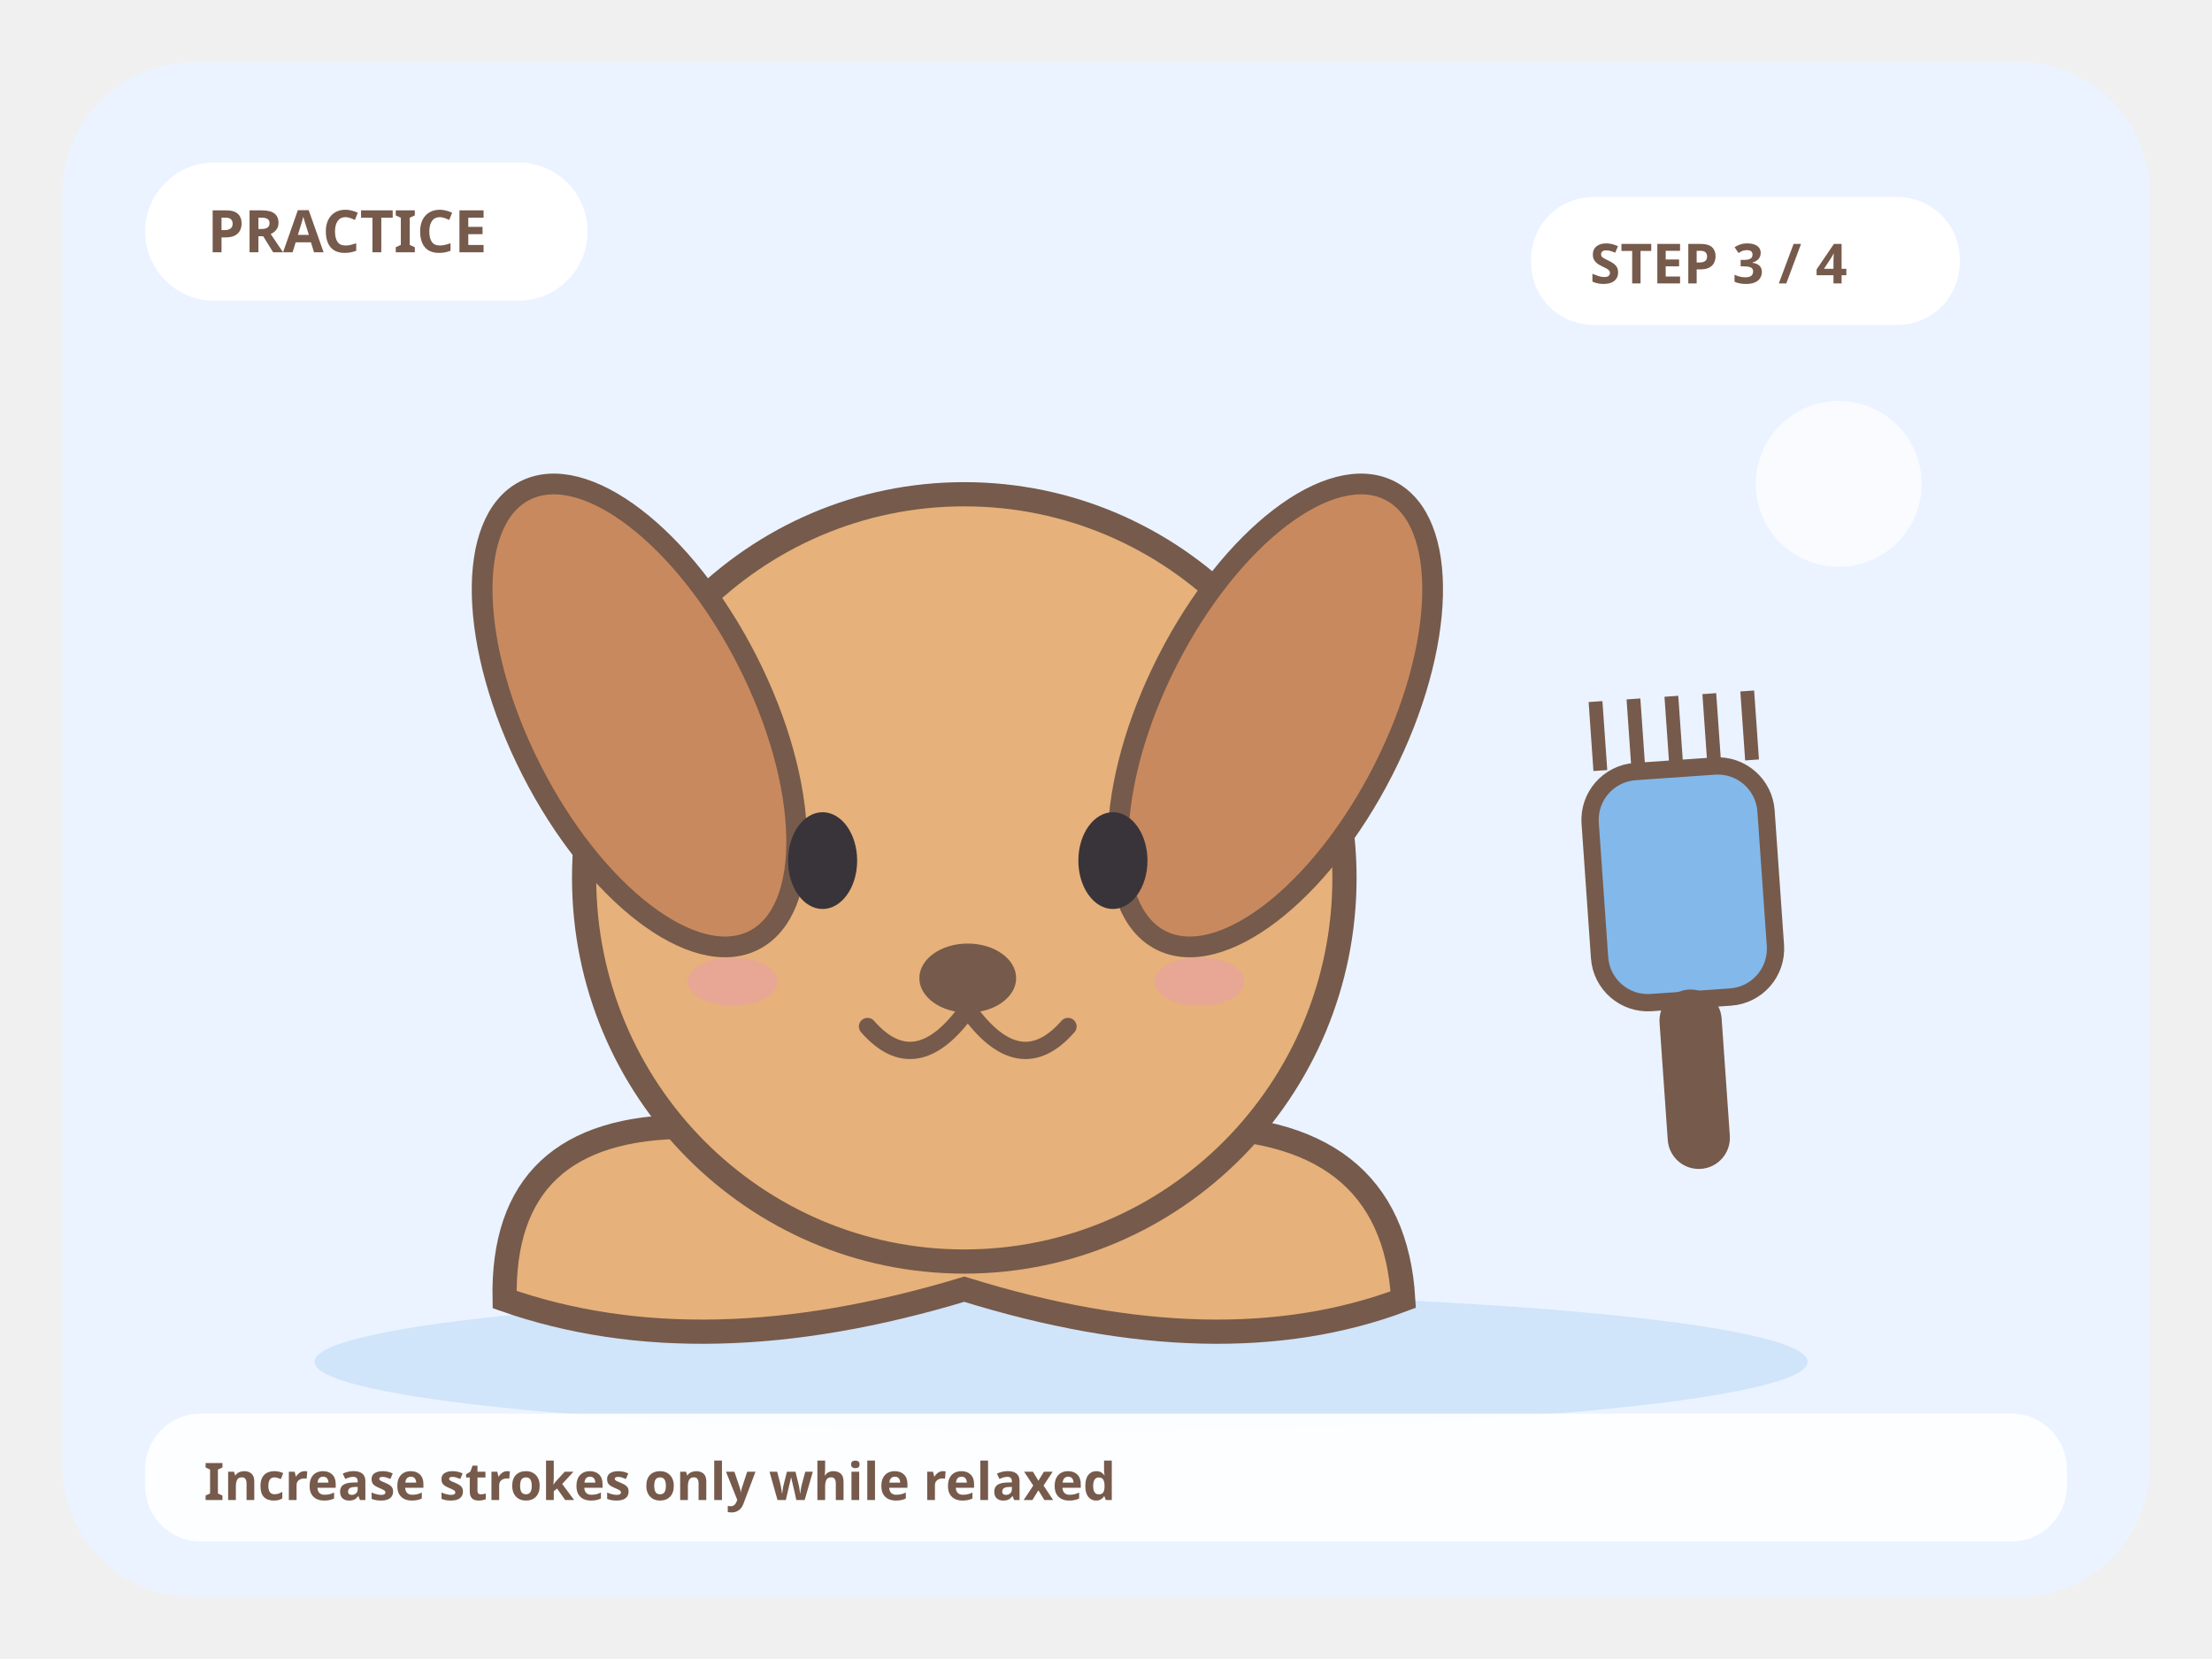
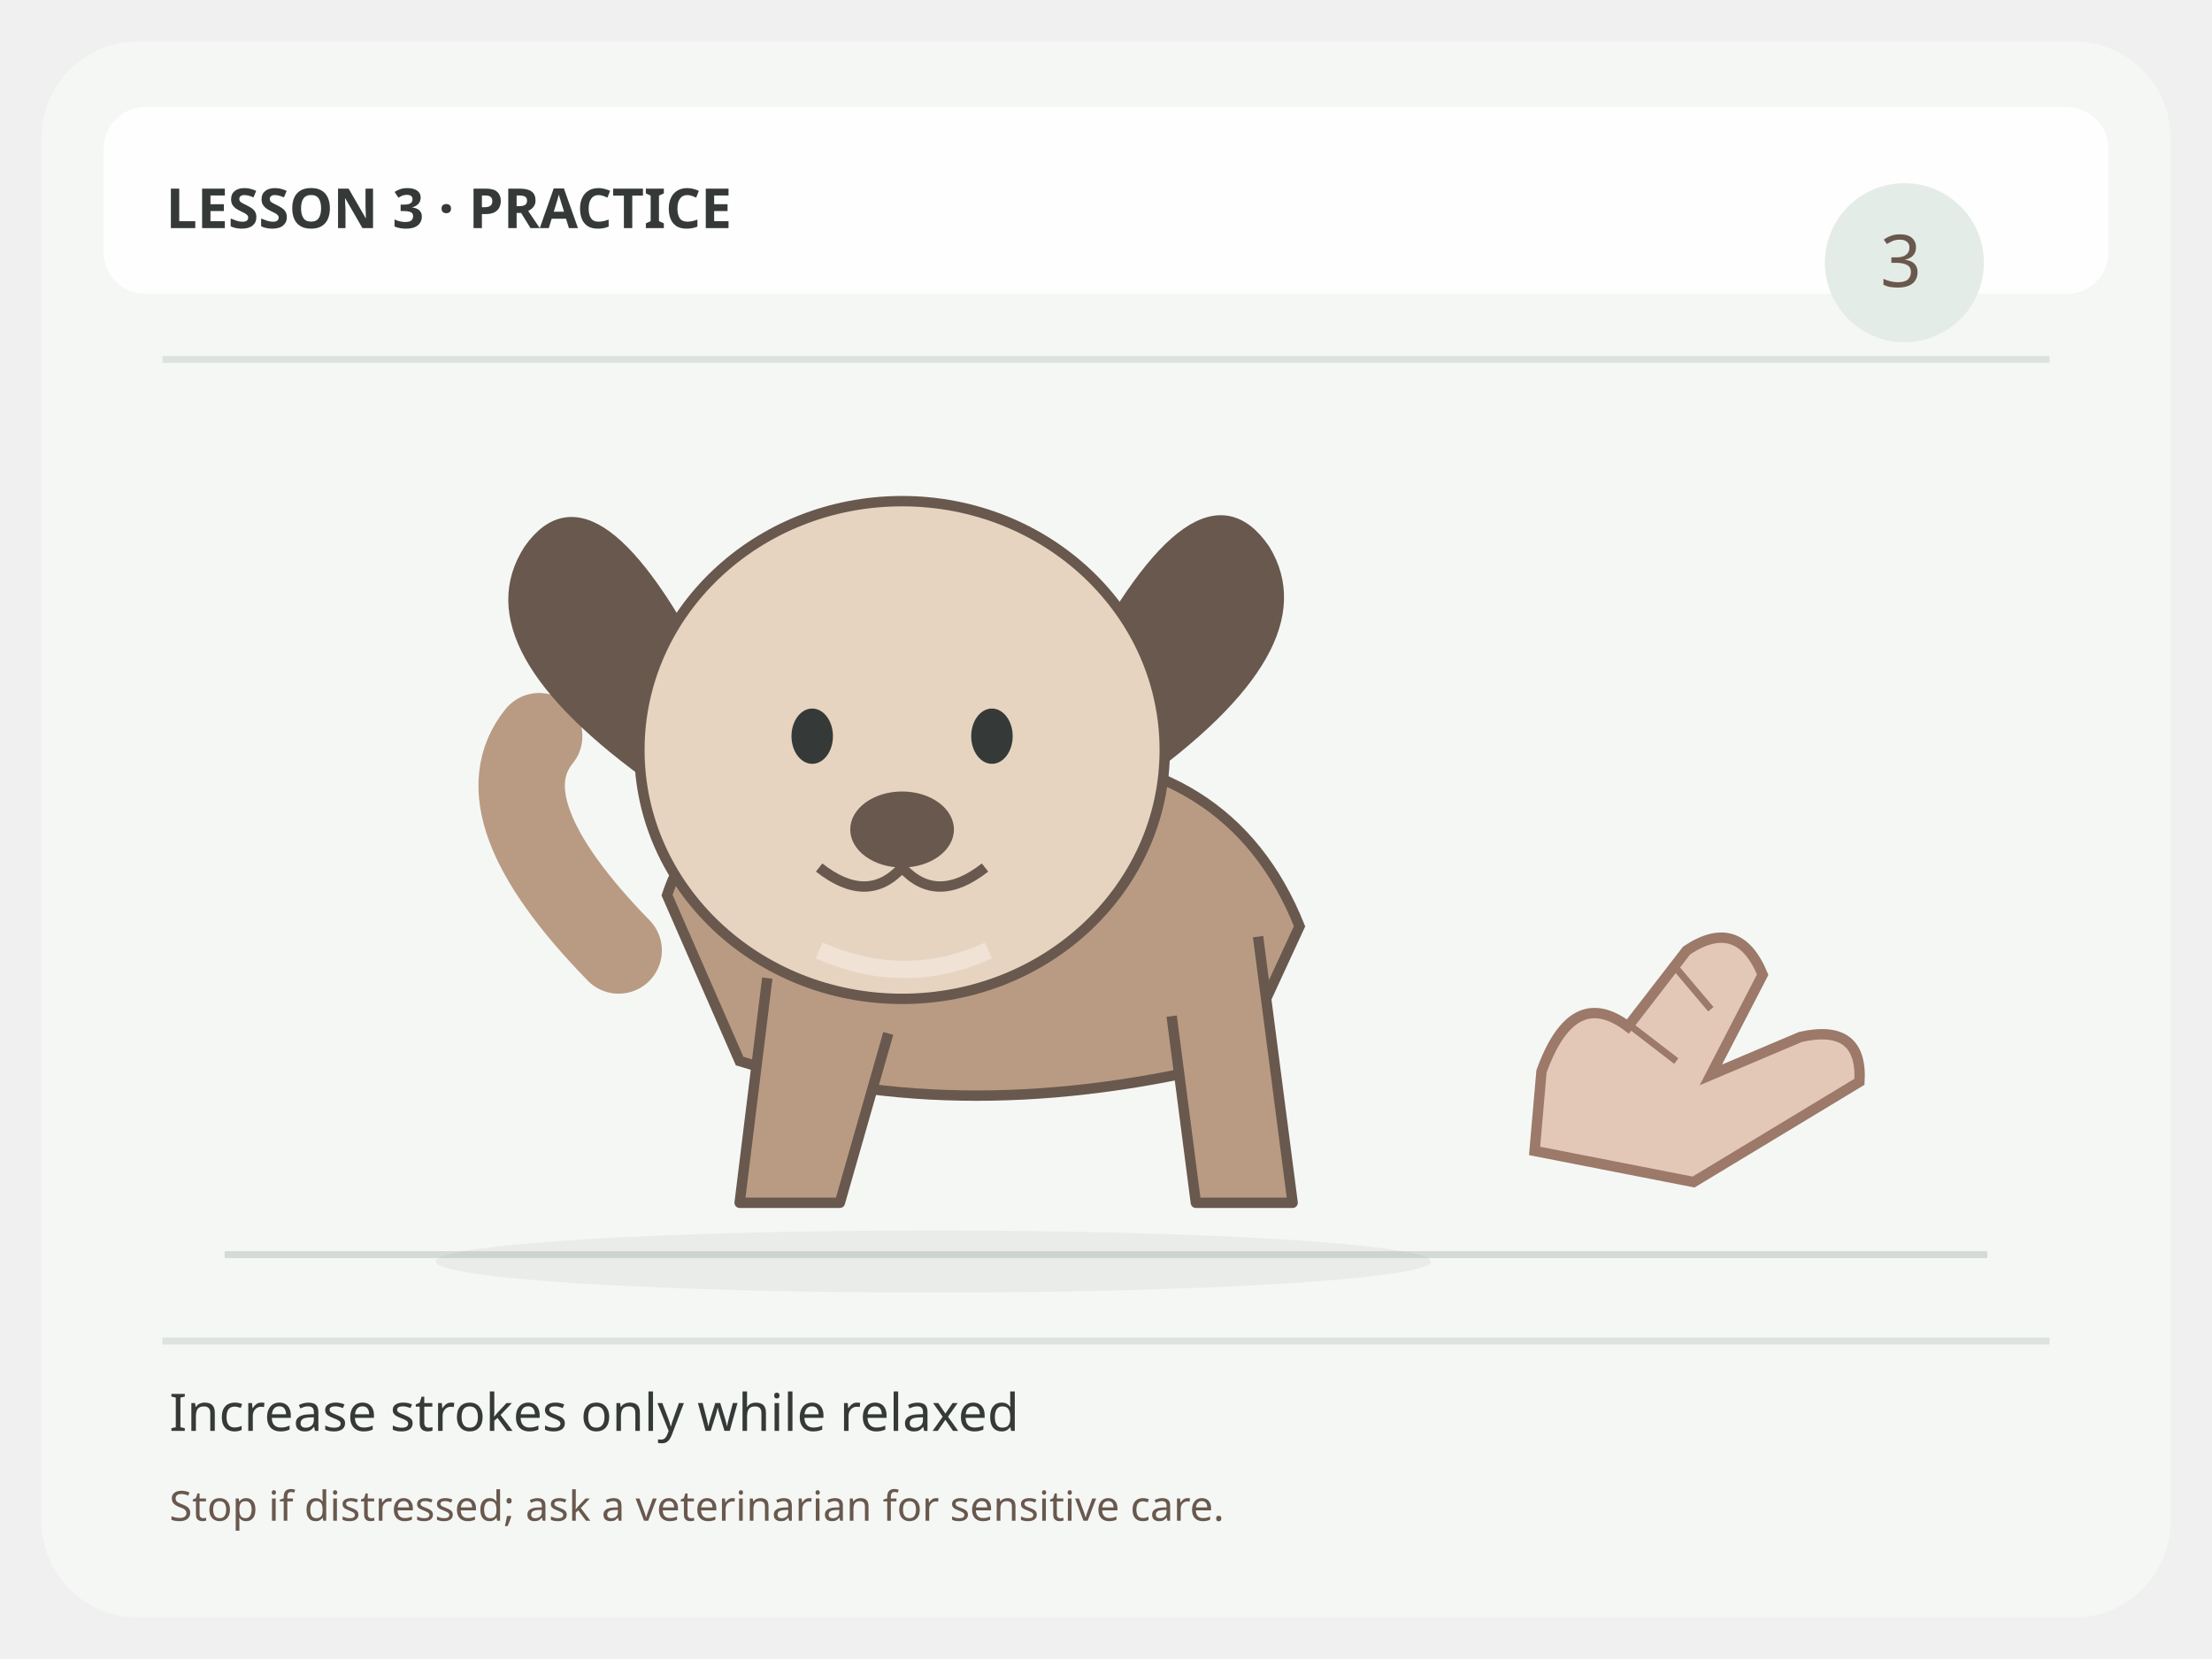
<svg xmlns="http://www.w3.org/2000/svg" viewBox="0 0 640 480" role="img" aria-labelledby="title description">
-   <rect x="18" y="18" width="604" height="444" rx="38" fill="#EAF3FF" />
-   <ellipse cx="307" cy="394" rx="216" ry="20" fill="#83B8EA" opacity=".25" />
-   <circle cx="532" cy="140" r="24" fill="white" opacity=".7" />
-   <g transform="translate(16 -9) rotate(-4 462 274)">
-     <rect x="446" y="232" width="51" height="67" rx="14" fill="#83B8EA" stroke="#765A4B" stroke-width="5" />
-     <path d="M450 231v-20m11 20v-20m11 20v-20m11 20v-20m11 20v-20" stroke="#765A4B" stroke-width="4" />
-     <rect x="462" y="296" width="18" height="52" rx="9" fill="#765A4B" />
+   <rect x="12" y="12" width="616" height="456" rx="28" fill="#F5F7F5" />
+   <rect x="30" y="31" width="580" height="54" rx="12" fill="#FFFFFF" opacity=".9" />
+   <text x="48" y="66" font-family="sans-serif" font-size="16" font-weight="700" fill="#353A38">LESSON 3 · PRACTICE</text>
+   <g>
+     <circle cx="551" cy="76" r="23" fill="#E4ECE7" />
+     <text x="544" y="83" font-family="sans-serif" font-size="21" fill="#69584D">3</text>
  </g>
-   <g transform="rotate(0 280 275)">
-     <path d="M199 326q-54 0-53 50 57 20 133-3 74 23 127 3-3-51-64-50" fill="#E6B17A" stroke="#765A4B" stroke-width="7" />
-     <ellipse cx="279" cy="254" rx="110" ry="111" fill="#E6B17A" stroke="#765A4B" stroke-width="7" />
-     <ellipse cx="185" cy="207" rx="35" ry="73" transform="rotate(-27 185 207)" fill="#C9895E" stroke="#765A4B" stroke-width="6" />
-     <ellipse cx="369" cy="207" rx="35" ry="73" transform="rotate(27 369 207)" fill="#C9895E" stroke="#765A4B" stroke-width="6" />
-     <ellipse cx="238" cy="249" rx="10" ry="14" fill="#39343A" />
-     <ellipse cx="322" cy="249" rx="10" ry="14" fill="#39343A" />
-     <ellipse cx="280" cy="283" rx="14" ry="10" fill="#765A4B" />
-     <path d="M280 292q-15 21-29 5m29-5q15 21 29 5" stroke="#765A4B" stroke-width="5" fill="none" stroke-linecap="round" />
-     <ellipse cx="212" cy="284" rx="13" ry="7" fill="#E9A0A5" opacity=".6" />
-     <ellipse cx="347" cy="284" rx="13" ry="7" fill="#E9A0A5" opacity=".6" />
+   <path d="M47 104h546" stroke="#DDE2DF" stroke-width="2" />
+   <path d="M65 363h510" stroke="#D4DAD6" stroke-width="2" />
+   <ellipse cx="270" cy="365" rx="144" ry="9" fill="#A9B0AB" opacity=".15" />
+   <g transform="translate(18 0)">
+     <path d="M428 310q9-25 25-13l17-22q15-10 22 7l-15 29 26-11q18-4 17 13l-48 29-46-9z" fill="#E3C8B8" stroke="#9C7969" stroke-width="3" />
+     <path d="M466 279l11 13m-23 5 13 10" stroke="#9C7969" stroke-width="2" />
  </g>
-   <rect x="42" y="47" width="128" height="40" rx="20" fill="white" />
-   <text x="60" y="73" font-family="sans-serif" font-size="17" font-weight="700" fill="#765A4B">PRACTICE</text>
-   <g>
-     <rect x="443" y="57" width="124" height="37" rx="18" fill="white" />
-     <text x="460" y="82" font-family="sans-serif" font-weight="700" font-size="16" fill="#765A4B">STEP 3 / 4</text>
+   <g transform="translate(0 0)">
+     <path d="M179 275Q139 234 156 213" fill="none" stroke="#B99B83" stroke-width="25" stroke-linecap="round" />
+     <path d="M193 259Q208 213 296 218Q356 218 376 268L358 307Q279 327 214 307Z" fill="#B99B83" stroke="#69584D" stroke-width="3" />
+     <path d="M222 283l-8 65h29l14-49m82-5 7 54h28l-10-77" fill="#B99B83" stroke="#69584D" stroke-width="3" stroke-linejoin="round" />
+     <path d="M205 197q-33-65-52-38-18 28 37 67m123-30q34-65 53-37 17 28-38 67" fill="#69584D" stroke="#69584D" stroke-width="3" />
+     <ellipse cx="261" cy="217" rx="76" ry="72" fill="#E6D4C1" stroke="#69584D" stroke-width="3" />
+     <ellipse cx="235" cy="213" rx="6" ry="8" fill="#353A38" />
+     <ellipse cx="287" cy="213" rx="6" ry="8" fill="#353A38" />
+     <ellipse cx="261" cy="240" rx="15" ry="11" fill="#69584D" />
+     <path d="M261 251q-10 11-24 0m24 0q10 11 24 0" stroke="#69584D" stroke-width="3" fill="none" />
+     <path d="M237 275q25 11 49 0" stroke="#F2E6D9" stroke-width="5" fill="none" opacity=".8" />
  </g>
-   <rect x="42" y="409" width="556" height="37" rx="16" fill="white" opacity=".91" />
-   <text x="59" y="434" font-family="sans-serif" font-size="15" font-weight="600" fill="#765A4B">Increase strokes only while relaxed</text>
+   <path d="M47 388h546" stroke="#DDE2DF" stroke-width="2" />
+   <text x="49" y="414" font-family="sans-serif" font-size="15" fill="#353A38">Increase strokes only while relaxed</text>
+   <text x="49" y="440" font-family="sans-serif" font-size="12" fill="#69584D">Stop if distressed; ask a veterinarian for sensitive care.</text>
</svg>
